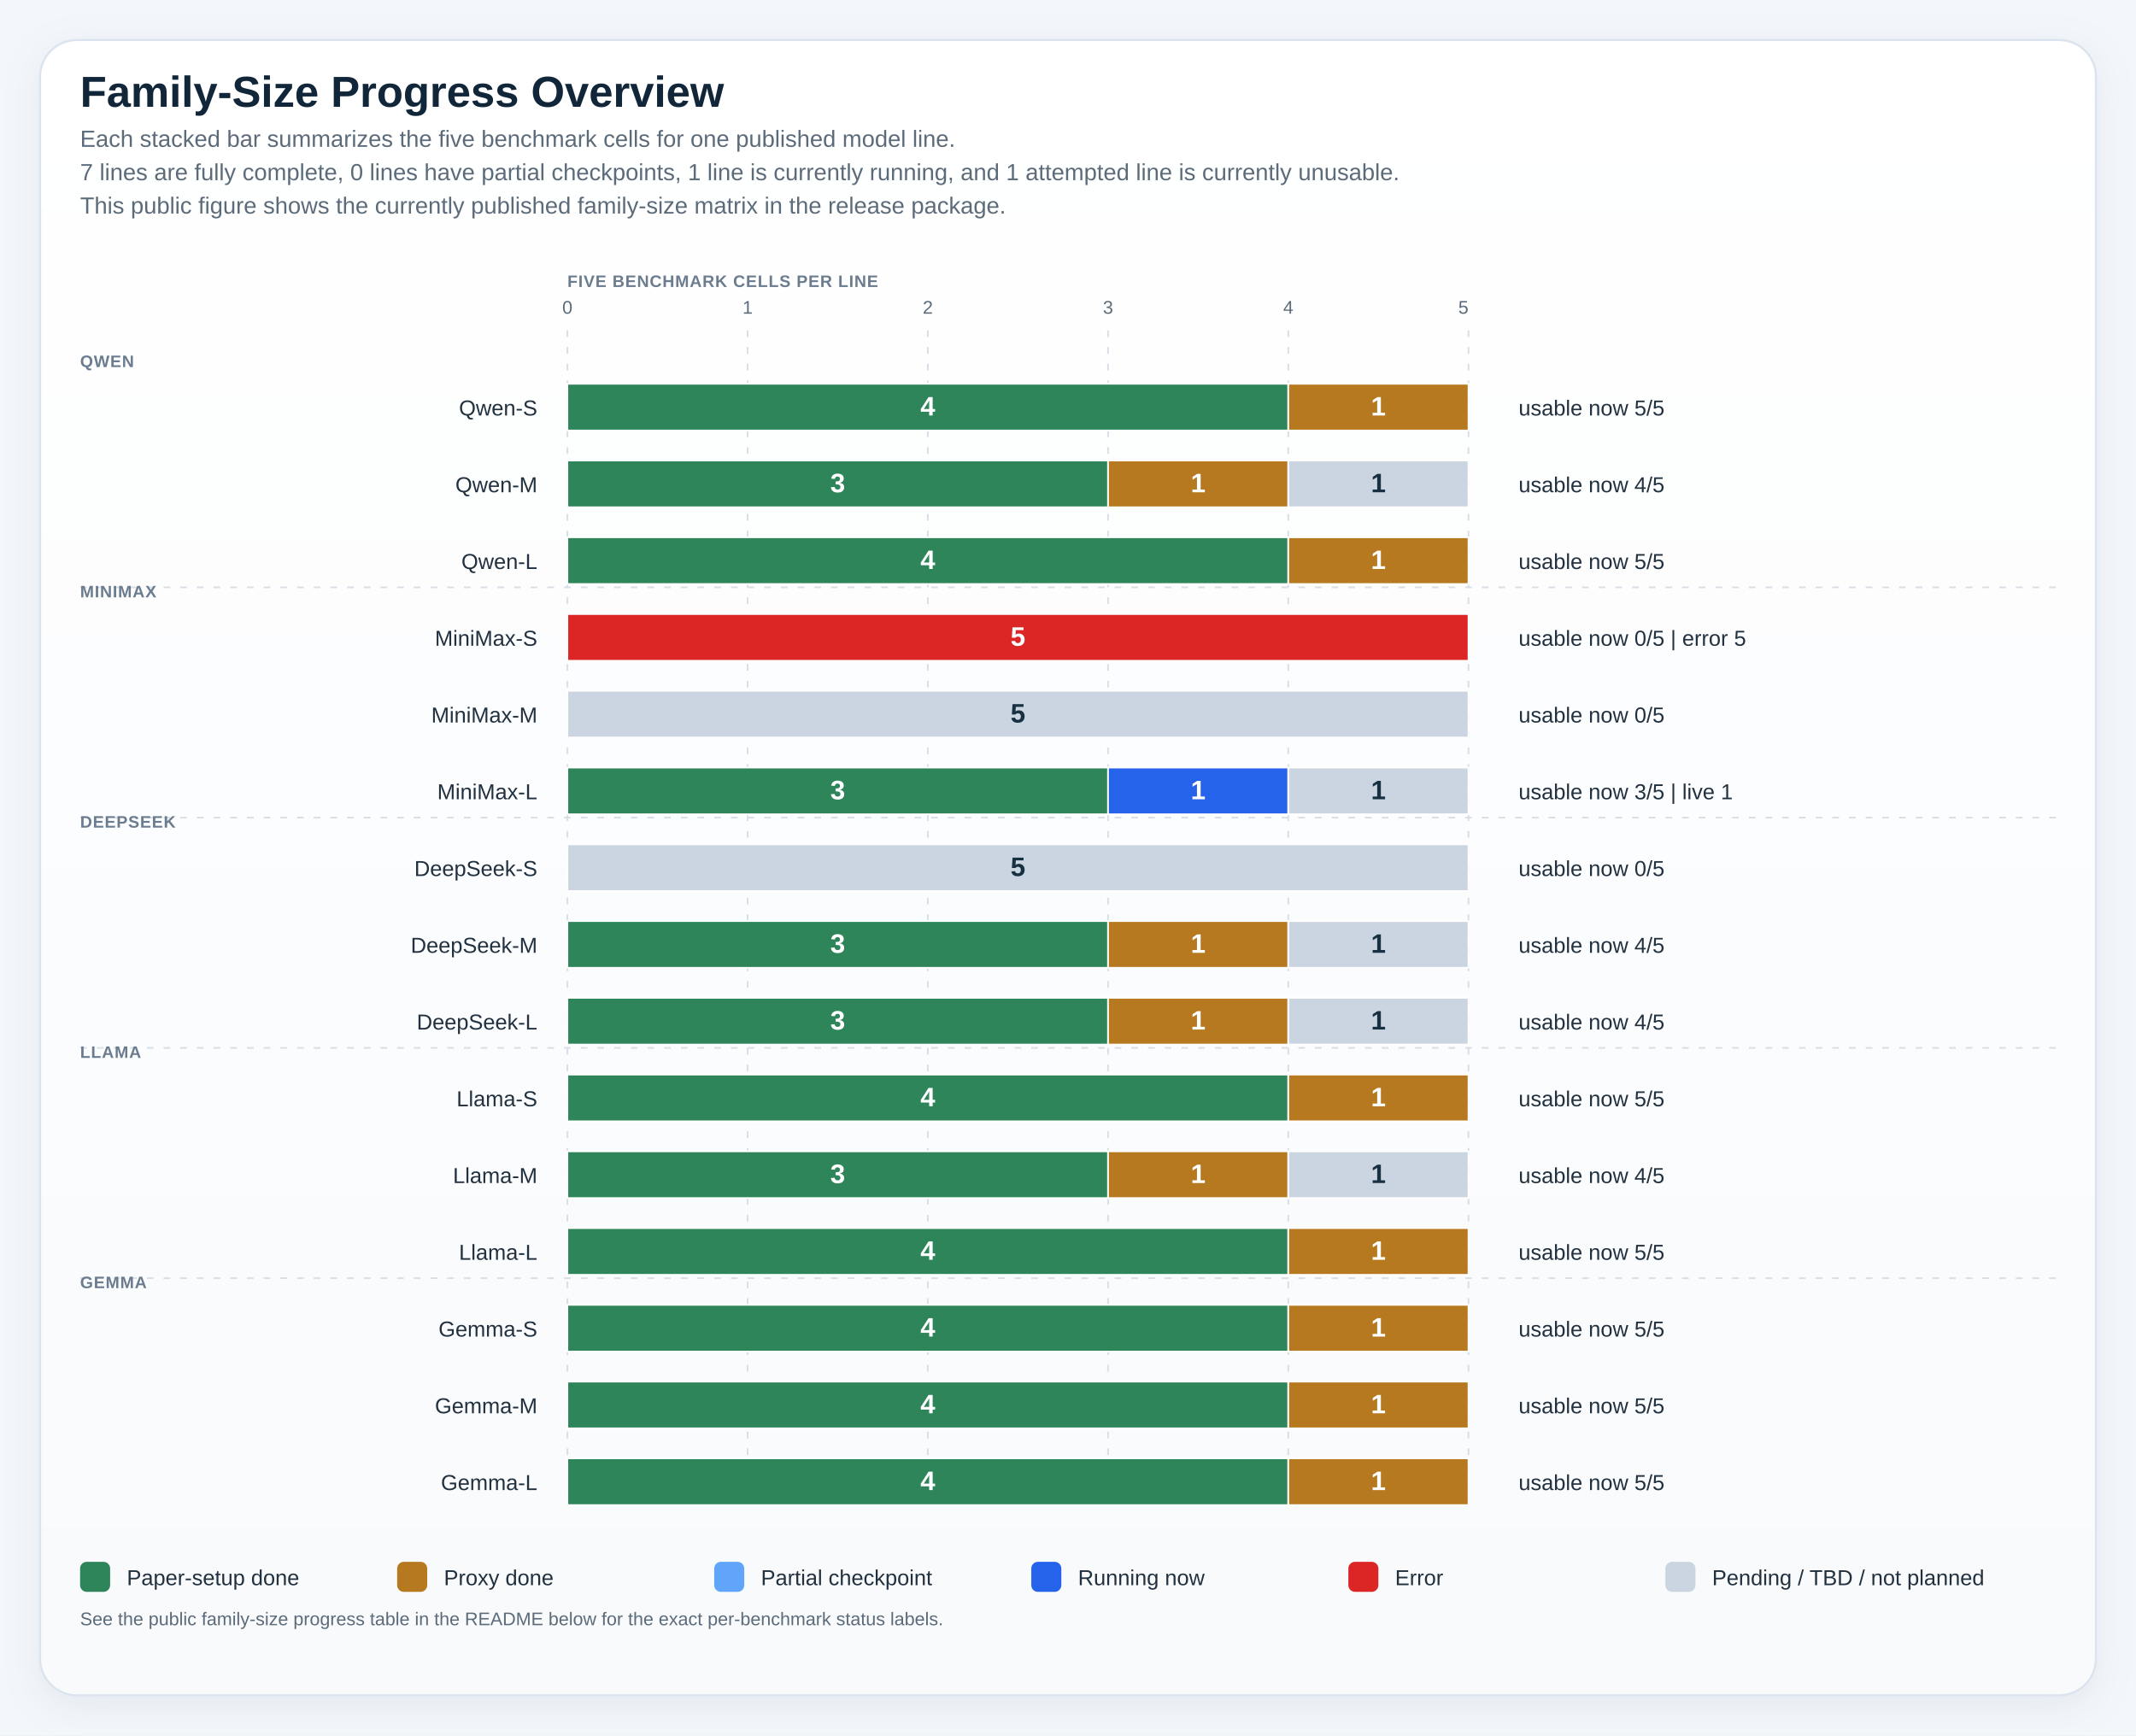
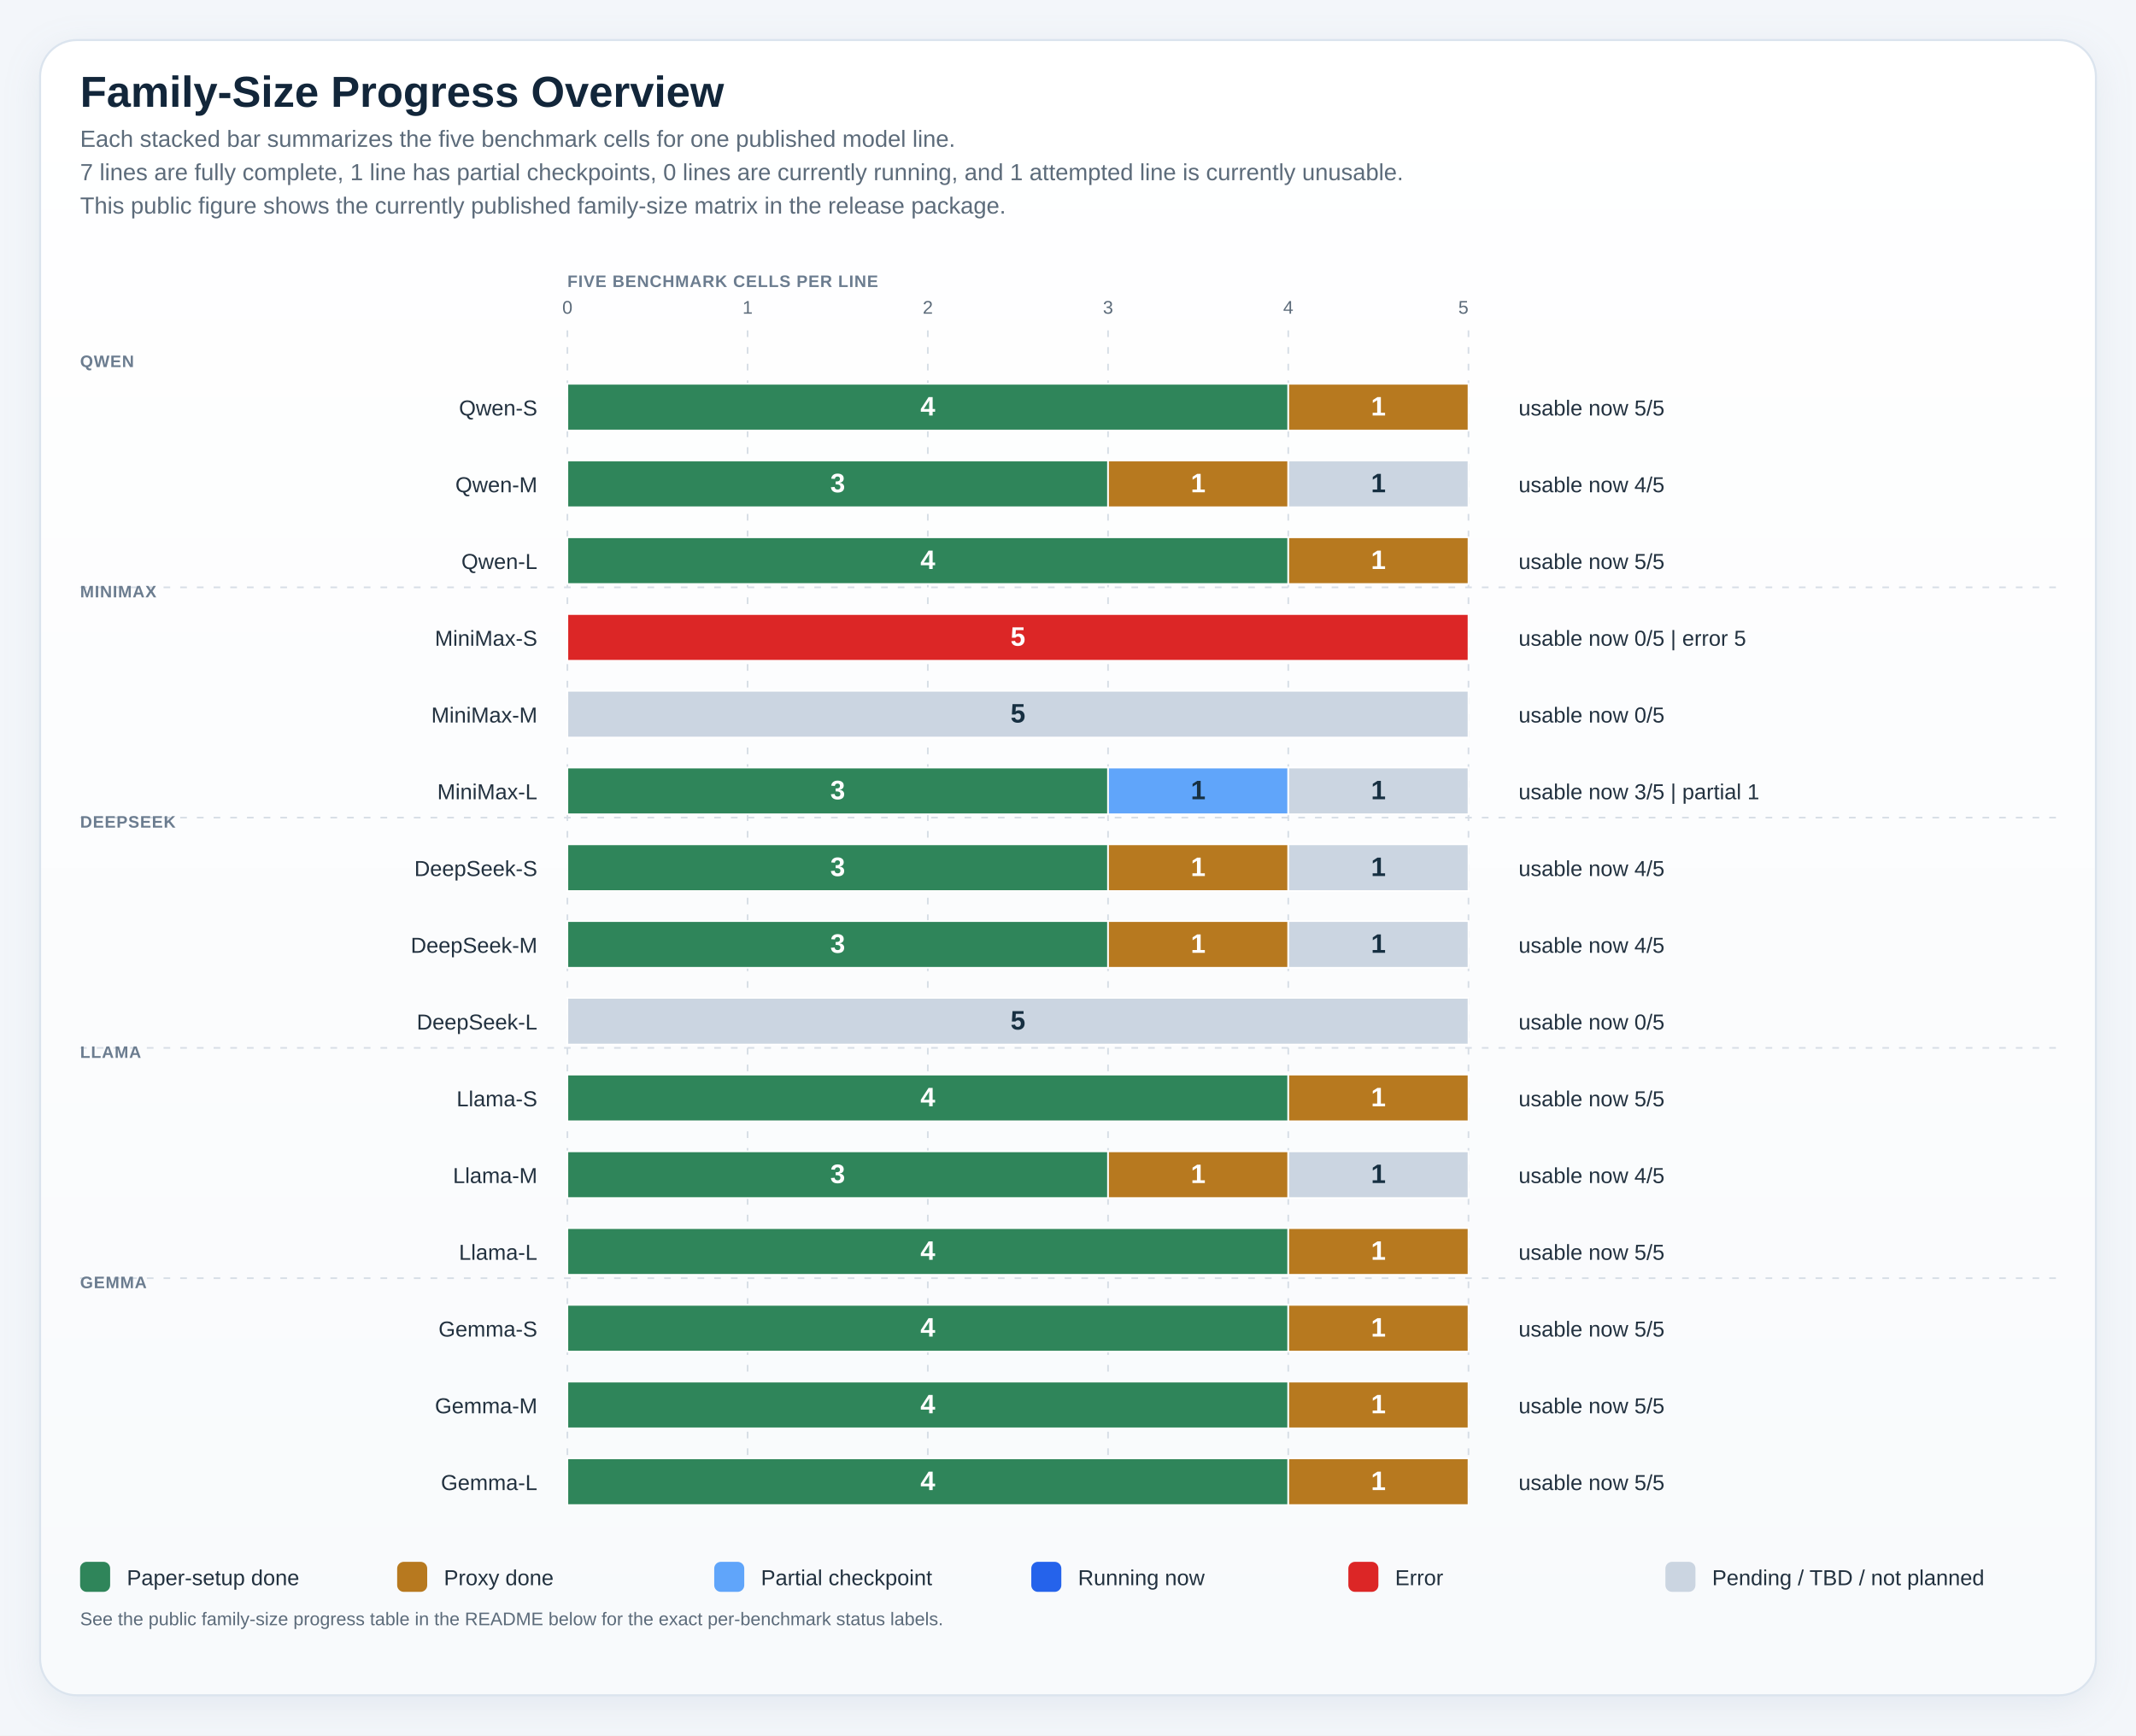
<svg xmlns="http://www.w3.org/2000/svg" viewBox="0 0 1280 1040" role="img" preserveAspectRatio="xMidYMin meet" style="max-width:100%;height:auto">
  <defs>
    <linearGradient id="panelGradient" x1="0" x2="0" y1="0" y2="1">
      <stop offset="0%" stop-color="#ffffff" />
      <stop offset="100%" stop-color="#f8fafc" />
    </linearGradient>
    <pattern id="diagonalHatch" width="8" height="8" patternUnits="userSpaceOnUse" patternTransform="rotate(45)">
      <line x1="0" y1="0" x2="0" y2="8" stroke="#cdd6e1" stroke-width="3" />
    </pattern>
    <filter id="softShadow" x="-20%" y="-20%" width="140%" height="140%">
      <feDropShadow dx="0" dy="6" stdDeviation="10" flood-color="#9fb0c2" flood-opacity="0.18" />
    </filter>
    <style>
.canvas { fill: #f3f6fa; }
.title { font: 700 26px 'IBM Plex Sans', 'Helvetica Neue', Arial, sans-serif; fill: #12263a; }
.subtitle { font: 400 14px 'IBM Plex Sans', 'Helvetica Neue', Arial, sans-serif; fill: #5c6b7a; }
.axis { font: 600 14px 'IBM Plex Sans', 'Helvetica Neue', Arial, sans-serif; fill: #22313f; }
.label { font: 500 13px 'IBM Plex Sans', 'Helvetica Neue', Arial, sans-serif; fill: #22313f; }
.metric { font: 700 20px 'IBM Plex Sans', 'Helvetica Neue', Arial, sans-serif; fill: #12263a; }
.celltext { font: 700 16px 'IBM Plex Sans', 'Helvetica Neue', Arial, sans-serif; fill: #ffffff; }
.celltext-dark { font: 700 16px 'IBM Plex Sans', 'Helvetica Neue', Arial, sans-serif; fill: #173042; }
.cellsub { font: 500 11px 'IBM Plex Sans', 'Helvetica Neue', Arial, sans-serif; fill: rgba(255,255,255,0.88); }
.cellsub-dark { font: 600 11px 'IBM Plex Sans', 'Helvetica Neue', Arial, sans-serif; fill: #385062; }
.body { font: 500 12px 'IBM Plex Sans', 'Helvetica Neue', Arial, sans-serif; fill: #22313f; }
.small { font: 500 11px 'IBM Plex Sans', 'Helvetica Neue', Arial, sans-serif; fill: #5c6b7a; }
.tiny { font: 600 10px 'IBM Plex Sans', 'Helvetica Neue', Arial, sans-serif; fill: #6b7c8f; letter-spacing: 0.04em; }
.grid { fill: #ffffff; stroke: #d7dee6; stroke-width: 1.25; }
.panel { fill: url(#panelGradient); stroke: #dbe4ee; stroke-width: 1.25; filter: url(#softShadow); }
.subpanel { fill: #ffffff; stroke: #e2e8f0; stroke-width: 1; }
.legend-card { fill: #ffffff; stroke: #dbe4ee; stroke-width: 1; }
.guide { stroke: #d7dee6; stroke-width: 1; stroke-dasharray: 4 6; }
.baseline { stroke: #aab7c6; stroke-width: 1.1; }
.muted-cell { fill: #eef2f7; stroke: #d7dee6; stroke-width: 1; }
.muted-bar { fill: #ecf1f6; stroke: #d7dee6; stroke-width: 1; }
.outline { stroke: rgba(255,255,255,0.9); stroke-width: 1; }
</style>
  </defs>
  <rect x="0" y="0" width="1280" height="1040" class="canvas" />
  <rect x="24" y="24" width="1232" height="992" rx="22" class="panel" />
  <text x="48" y="64" class="title">Family-Size Progress Overview</text>
  <text x="48" y="88" class="subtitle">Each stacked bar summarizes the five benchmark cells for one published model line.</text>
-   <text x="48" y="108" class="subtitle">7 lines are fully complete, 0 lines have partial checkpoints, 1 line is currently running, and 1 attempted line is currently unusable.</text>
+   <text x="48" y="108" class="subtitle">7 lines are fully complete, 1 line has partial checkpoints, 0 lines are currently running, and 1 attempted line is currently unusable.</text>
  <text x="48" y="128" class="subtitle">This public figure shows the currently published family-size matrix in the release package.</text>
  <text x="340" y="172" class="tiny">FIVE BENCHMARK CELLS PER LINE</text>
  <line x1="340.00" y1="198" x2="340.00" y2="908" class="guide" />
  <text x="340.00" y="188" text-anchor="middle" class="small">0</text>
  <line x1="448.00" y1="198" x2="448.00" y2="908" class="guide" />
  <text x="448.00" y="188" text-anchor="middle" class="small">1</text>
  <line x1="556.00" y1="198" x2="556.00" y2="908" class="guide" />
  <text x="556.00" y="188" text-anchor="middle" class="small">2</text>
  <line x1="664.00" y1="198" x2="664.00" y2="908" class="guide" />
  <text x="664.00" y="188" text-anchor="middle" class="small">3</text>
  <line x1="772.00" y1="198" x2="772.00" y2="908" class="guide" />
  <text x="772.00" y="188" text-anchor="middle" class="small">4</text>
  <line x1="880.00" y1="198" x2="880.00" y2="908" class="guide" />
  <text x="880.00" y="188" text-anchor="end" class="small">5</text>
  <text x="48" y="220" class="tiny">QWEN</text>
  <text x="322" y="249" text-anchor="end" class="label">Qwen-S</text>
  <rect x="340" y="230" width="540" height="28" rx="10" fill="#e2e8f0" />
  <rect x="340.00" y="230" width="432.00" height="28" fill="#2f855a" stroke="#ffffff" stroke-width="1" />
  <text x="556.00" y="249" text-anchor="middle" class="celltext">4</text>
  <rect x="772.00" y="230" width="108.00" height="28" fill="#b7791f" stroke="#ffffff" stroke-width="1" />
  <text x="826.00" y="249" text-anchor="middle" class="celltext">1</text>
  <text x="910" y="249" class="label">usable now 5/5</text>
  <text x="322" y="295" text-anchor="end" class="label">Qwen-M</text>
  <rect x="340" y="276" width="540" height="28" rx="10" fill="#e2e8f0" />
  <rect x="340.00" y="276" width="324.00" height="28" fill="#2f855a" stroke="#ffffff" stroke-width="1" />
  <text x="502.00" y="295" text-anchor="middle" class="celltext">3</text>
  <rect x="664.00" y="276" width="108.00" height="28" fill="#b7791f" stroke="#ffffff" stroke-width="1" />
  <text x="718.00" y="295" text-anchor="middle" class="celltext">1</text>
  <rect x="772.00" y="276" width="108.00" height="28" fill="#cbd5e1" stroke="#ffffff" stroke-width="1" />
  <text x="826.00" y="295" text-anchor="middle" class="celltext-dark">1</text>
  <text x="910" y="295" class="label">usable now 4/5</text>
  <text x="322" y="341" text-anchor="end" class="label">Qwen-L</text>
  <rect x="340" y="322" width="540" height="28" rx="10" fill="#e2e8f0" />
  <rect x="340.00" y="322" width="432.00" height="28" fill="#2f855a" stroke="#ffffff" stroke-width="1" />
  <text x="556.00" y="341" text-anchor="middle" class="celltext">4</text>
  <rect x="772.00" y="322" width="108.00" height="28" fill="#b7791f" stroke="#ffffff" stroke-width="1" />
  <text x="826.00" y="341" text-anchor="middle" class="celltext">1</text>
  <text x="910" y="341" class="label">usable now 5/5</text>
  <line x1="48" y1="352" x2="1232" y2="352" class="guide" />
  <text x="48" y="358" class="tiny">MINIMAX</text>
  <text x="322" y="387" text-anchor="end" class="label">MiniMax-S</text>
  <rect x="340" y="368" width="540" height="28" rx="10" fill="#e2e8f0" />
  <rect x="340.00" y="368" width="540.00" height="28" fill="#dc2626" stroke="#ffffff" stroke-width="1" />
  <text x="610.00" y="387" text-anchor="middle" class="celltext">5</text>
  <text x="910" y="387" class="label">usable now 0/5 | error 5</text>
  <text x="322" y="433" text-anchor="end" class="label">MiniMax-M</text>
  <rect x="340" y="414" width="540" height="28" rx="10" fill="#e2e8f0" />
  <rect x="340.00" y="414" width="540.00" height="28" fill="#cbd5e1" stroke="#ffffff" stroke-width="1" />
  <text x="610.00" y="433" text-anchor="middle" class="celltext-dark">5</text>
  <text x="910" y="433" class="label">usable now 0/5</text>
  <text x="322" y="479" text-anchor="end" class="label">MiniMax-L</text>
  <rect x="340" y="460" width="540" height="28" rx="10" fill="#e2e8f0" />
  <rect x="340.00" y="460" width="324.00" height="28" fill="#2f855a" stroke="#ffffff" stroke-width="1" />
  <text x="502.00" y="479" text-anchor="middle" class="celltext">3</text>
-   <rect x="664.00" y="460" width="108.00" height="28" fill="#2563eb" stroke="#ffffff" stroke-width="1" />
-   <text x="718.00" y="479" text-anchor="middle" class="celltext">1</text>
+   <rect x="664.00" y="460" width="108.00" height="28" fill="#60a5fa" stroke="#ffffff" stroke-width="1" />
+   <text x="718.00" y="479" text-anchor="middle" class="celltext-dark">1</text>
  <rect x="772.00" y="460" width="108.00" height="28" fill="#cbd5e1" stroke="#ffffff" stroke-width="1" />
  <text x="826.00" y="479" text-anchor="middle" class="celltext-dark">1</text>
-   <text x="910" y="479" class="label">usable now 3/5 | live 1</text>
+   <text x="910" y="479" class="label">usable now 3/5 | partial 1</text>
  <line x1="48" y1="490" x2="1232" y2="490" class="guide" />
  <text x="48" y="496" class="tiny">DEEPSEEK</text>
  <text x="322" y="525" text-anchor="end" class="label">DeepSeek-S</text>
  <rect x="340" y="506" width="540" height="28" rx="10" fill="#e2e8f0" />
-   <rect x="340.00" y="506" width="540.00" height="28" fill="#cbd5e1" stroke="#ffffff" stroke-width="1" />
-   <text x="610.00" y="525" text-anchor="middle" class="celltext-dark">5</text>
-   <text x="910" y="525" class="label">usable now 0/5</text>
+   <rect x="340.00" y="506" width="324.00" height="28" fill="#2f855a" stroke="#ffffff" stroke-width="1" />
+   <text x="502.00" y="525" text-anchor="middle" class="celltext">3</text>
+   <rect x="664.00" y="506" width="108.00" height="28" fill="#b7791f" stroke="#ffffff" stroke-width="1" />
+   <text x="718.00" y="525" text-anchor="middle" class="celltext">1</text>
+   <rect x="772.00" y="506" width="108.00" height="28" fill="#cbd5e1" stroke="#ffffff" stroke-width="1" />
+   <text x="826.00" y="525" text-anchor="middle" class="celltext-dark">1</text>
+   <text x="910" y="525" class="label">usable now 4/5</text>
  <text x="322" y="571" text-anchor="end" class="label">DeepSeek-M</text>
  <rect x="340" y="552" width="540" height="28" rx="10" fill="#e2e8f0" />
  <rect x="340.00" y="552" width="324.00" height="28" fill="#2f855a" stroke="#ffffff" stroke-width="1" />
  <text x="502.00" y="571" text-anchor="middle" class="celltext">3</text>
  <rect x="664.00" y="552" width="108.00" height="28" fill="#b7791f" stroke="#ffffff" stroke-width="1" />
  <text x="718.00" y="571" text-anchor="middle" class="celltext">1</text>
  <rect x="772.00" y="552" width="108.00" height="28" fill="#cbd5e1" stroke="#ffffff" stroke-width="1" />
  <text x="826.00" y="571" text-anchor="middle" class="celltext-dark">1</text>
  <text x="910" y="571" class="label">usable now 4/5</text>
  <text x="322" y="617" text-anchor="end" class="label">DeepSeek-L</text>
  <rect x="340" y="598" width="540" height="28" rx="10" fill="#e2e8f0" />
-   <rect x="340.00" y="598" width="324.00" height="28" fill="#2f855a" stroke="#ffffff" stroke-width="1" />
-   <text x="502.00" y="617" text-anchor="middle" class="celltext">3</text>
-   <rect x="664.00" y="598" width="108.00" height="28" fill="#b7791f" stroke="#ffffff" stroke-width="1" />
-   <text x="718.00" y="617" text-anchor="middle" class="celltext">1</text>
-   <rect x="772.00" y="598" width="108.00" height="28" fill="#cbd5e1" stroke="#ffffff" stroke-width="1" />
-   <text x="826.00" y="617" text-anchor="middle" class="celltext-dark">1</text>
-   <text x="910" y="617" class="label">usable now 4/5</text>
+   <rect x="340.00" y="598" width="540.00" height="28" fill="#cbd5e1" stroke="#ffffff" stroke-width="1" />
+   <text x="610.00" y="617" text-anchor="middle" class="celltext-dark">5</text>
+   <text x="910" y="617" class="label">usable now 0/5</text>
  <line x1="48" y1="628" x2="1232" y2="628" class="guide" />
  <text x="48" y="634" class="tiny">LLAMA</text>
  <text x="322" y="663" text-anchor="end" class="label">Llama-S</text>
  <rect x="340" y="644" width="540" height="28" rx="10" fill="#e2e8f0" />
  <rect x="340.00" y="644" width="432.00" height="28" fill="#2f855a" stroke="#ffffff" stroke-width="1" />
  <text x="556.00" y="663" text-anchor="middle" class="celltext">4</text>
  <rect x="772.00" y="644" width="108.00" height="28" fill="#b7791f" stroke="#ffffff" stroke-width="1" />
  <text x="826.00" y="663" text-anchor="middle" class="celltext">1</text>
  <text x="910" y="663" class="label">usable now 5/5</text>
  <text x="322" y="709" text-anchor="end" class="label">Llama-M</text>
  <rect x="340" y="690" width="540" height="28" rx="10" fill="#e2e8f0" />
  <rect x="340.00" y="690" width="324.00" height="28" fill="#2f855a" stroke="#ffffff" stroke-width="1" />
  <text x="502.00" y="709" text-anchor="middle" class="celltext">3</text>
  <rect x="664.00" y="690" width="108.00" height="28" fill="#b7791f" stroke="#ffffff" stroke-width="1" />
  <text x="718.00" y="709" text-anchor="middle" class="celltext">1</text>
  <rect x="772.00" y="690" width="108.00" height="28" fill="#cbd5e1" stroke="#ffffff" stroke-width="1" />
  <text x="826.00" y="709" text-anchor="middle" class="celltext-dark">1</text>
  <text x="910" y="709" class="label">usable now 4/5</text>
  <text x="322" y="755" text-anchor="end" class="label">Llama-L</text>
  <rect x="340" y="736" width="540" height="28" rx="10" fill="#e2e8f0" />
  <rect x="340.00" y="736" width="432.00" height="28" fill="#2f855a" stroke="#ffffff" stroke-width="1" />
  <text x="556.00" y="755" text-anchor="middle" class="celltext">4</text>
  <rect x="772.00" y="736" width="108.00" height="28" fill="#b7791f" stroke="#ffffff" stroke-width="1" />
  <text x="826.00" y="755" text-anchor="middle" class="celltext">1</text>
  <text x="910" y="755" class="label">usable now 5/5</text>
  <line x1="48" y1="766" x2="1232" y2="766" class="guide" />
  <text x="48" y="772" class="tiny">GEMMA</text>
  <text x="322" y="801" text-anchor="end" class="label">Gemma-S</text>
  <rect x="340" y="782" width="540" height="28" rx="10" fill="#e2e8f0" />
  <rect x="340.00" y="782" width="432.00" height="28" fill="#2f855a" stroke="#ffffff" stroke-width="1" />
  <text x="556.00" y="801" text-anchor="middle" class="celltext">4</text>
  <rect x="772.00" y="782" width="108.00" height="28" fill="#b7791f" stroke="#ffffff" stroke-width="1" />
  <text x="826.00" y="801" text-anchor="middle" class="celltext">1</text>
  <text x="910" y="801" class="label">usable now 5/5</text>
  <text x="322" y="847" text-anchor="end" class="label">Gemma-M</text>
  <rect x="340" y="828" width="540" height="28" rx="10" fill="#e2e8f0" />
  <rect x="340.00" y="828" width="432.00" height="28" fill="#2f855a" stroke="#ffffff" stroke-width="1" />
  <text x="556.00" y="847" text-anchor="middle" class="celltext">4</text>
  <rect x="772.00" y="828" width="108.00" height="28" fill="#b7791f" stroke="#ffffff" stroke-width="1" />
  <text x="826.00" y="847" text-anchor="middle" class="celltext">1</text>
  <text x="910" y="847" class="label">usable now 5/5</text>
  <text x="322" y="893" text-anchor="end" class="label">Gemma-L</text>
  <rect x="340" y="874" width="540" height="28" rx="10" fill="#e2e8f0" />
  <rect x="340.00" y="874" width="432.00" height="28" fill="#2f855a" stroke="#ffffff" stroke-width="1" />
  <text x="556.00" y="893" text-anchor="middle" class="celltext">4</text>
  <rect x="772.00" y="874" width="108.00" height="28" fill="#b7791f" stroke="#ffffff" stroke-width="1" />
  <text x="826.00" y="893" text-anchor="middle" class="celltext">1</text>
  <text x="910" y="893" class="label">usable now 5/5</text>
  <rect x="48" y="936" width="18" height="18" rx="4" fill="#2f855a" />
  <text x="76" y="950" class="label">Paper-setup done</text>
  <rect x="238" y="936" width="18" height="18" rx="4" fill="#b7791f" />
  <text x="266" y="950" class="label">Proxy done</text>
  <rect x="428" y="936" width="18" height="18" rx="4" fill="#60a5fa" />
  <text x="456" y="950" class="label">Partial checkpoint</text>
  <rect x="618" y="936" width="18" height="18" rx="4" fill="#2563eb" />
  <text x="646" y="950" class="label">Running now</text>
  <rect x="808" y="936" width="18" height="18" rx="4" fill="#dc2626" />
  <text x="836" y="950" class="label">Error</text>
  <rect x="998" y="936" width="18" height="18" rx="4" fill="#cbd5e1" />
  <text x="1026" y="950" class="label">Pending / TBD / not planned</text>
  <text x="48" y="974" class="small">See the public family-size progress table in the README below for the exact per-benchmark status labels.</text>
</svg>
